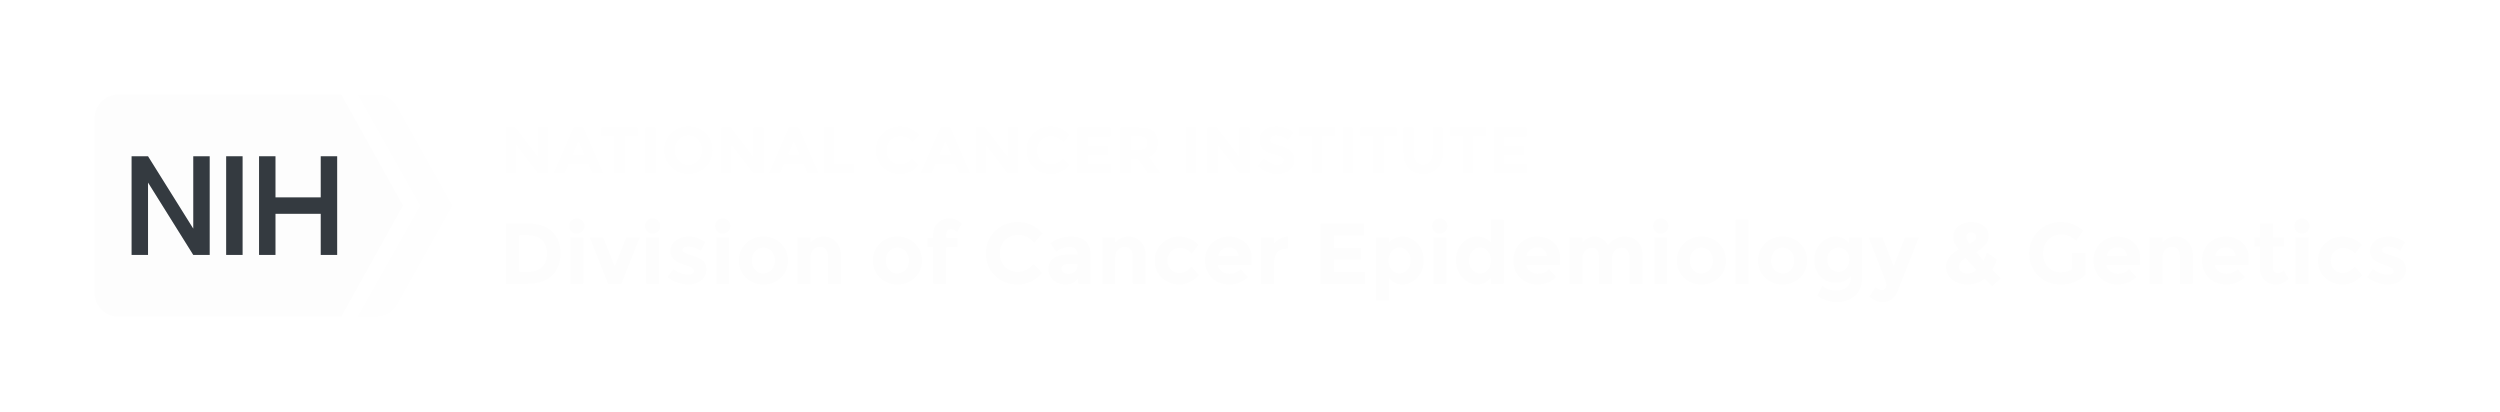
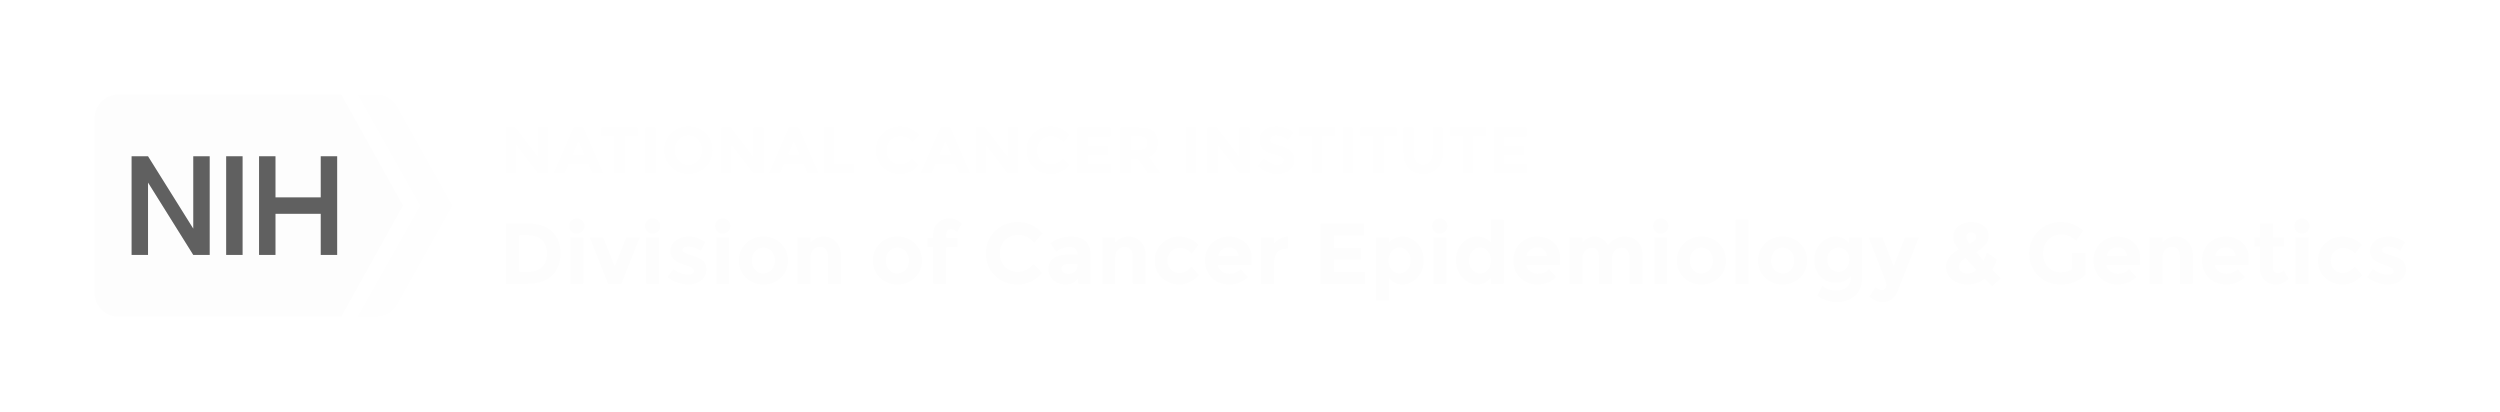
<svg xmlns="http://www.w3.org/2000/svg" version="1.1" id="Layer_1" x="0px" y="0px" viewBox="0 0 608 100" enable-background="new 0 0 608 100" xml:space="preserve">
  <g>
    <g>
      <path fill="#FDFDFD" d="M98,50L83,23H28.769C25.583,23,23,25.59,23,28.786v42.428C23,74.409,25.583,77,28.769,77H83L98,50z" />
      <path fill="#FEFEFE" d="M96.501,25.815C95.445,24.069,93.541,23,91.486,23h-4.485l15.201,27L87,77h4.486    c2.055,0,3.96-1.069,5.015-2.815L110,50L96.501,25.815z" />
    </g>
    <g>
-       <rect x="55" y="38" fill="#343A40" width="4" height="24" />
-       <polygon fill="#343A40" points="47,38 47,55.6 36,38 32,38 32,62 36,62 36,44.4 47,62 51,62 51,38   " />
-       <polygon fill="#343A40" points="78,38 78,48 67,48 67,38 63,38 63,62 67,62 67,52 78,52 78,62 82,62 82,38   " />
+       <rect x="55" y="38" fill="#606060" width="4" height="24" />
+       <polygon fill="#606060" points="47,38 47,55.6 36,38 32,38 32,62 36,62 36,44.4 47,62 51,62 51,38   " />
+       <polygon fill="#606060" points="78,38 78,48 67,48 67,38 63,38 63,62 67,62 67,52 78,52 78,62 82,62 82,38   " />
    </g>
  </g>
  <g>
    <g>
      <path fill="#FEFEFE" d="M130.854,31h2.495v11.184h-2.495l-5.328-7.008v7.008h-2.496V31h2.336l5.488,7.199V31z" />
      <path fill="#FEFEFE" d="M144.069,42.183l-1.04-2.416h-4.688l-1.04,2.416h-2.656L139.477,31h2.416l4.832,11.184L144.069,42.183    L144.069,42.183z M140.693,34.327l-1.407,3.248h2.8L140.693,34.327z" />
      <path fill="#FEFEFE" d="M151.941,33.159v9.024h-2.495v-9.024h-3.168V31h8.831v2.159H151.941z" />
      <path fill="#FEFEFE" d="M156.933,31h2.496v11.184h-2.496V31z" />
      <path fill="#FEFEFE" d="M171.589,40.639c-1.131,1.104-2.522,1.656-4.176,1.656s-3.046-0.553-4.176-1.656    c-1.131-1.104-1.696-2.478-1.696-4.12s0.565-3.016,1.696-4.12c1.13-1.104,2.522-1.656,4.176-1.656s3.045,0.553,4.176,1.656    c1.131,1.104,1.696,2.478,1.696,4.12S172.72,39.535,171.589,40.639z M170.741,36.527c0-0.997-0.32-1.848-0.96-2.552    c-0.641-0.704-1.427-1.056-2.36-1.056s-1.72,0.352-2.36,1.056s-0.96,1.555-0.96,2.552c0,0.998,0.32,1.846,0.96,2.544    c0.641,0.699,1.427,1.048,2.36,1.048s1.72-0.349,2.36-1.048C170.421,38.373,170.741,37.525,170.741,36.527z" />
      <path fill="#FEFEFE" d="M183.221,31h2.496v11.184h-2.496l-5.328-7.008v7.008h-2.496V31h2.336l5.488,7.199V31z" />
      <path fill="#FEFEFE" d="M196.437,42.183l-1.04-2.416h-4.688l-1.04,2.416h-2.656L191.845,31h2.416l4.832,11.184L196.437,42.183    L196.437,42.183z M193.061,34.327l-1.408,3.248h2.8L193.061,34.327z" />
      <path fill="#FEFEFE" d="M200.389,42.183V31h2.496v8.96h4.768v2.224L200.389,42.183L200.389,42.183z" />
      <path fill="#FEFEFE" d="M218.837,39.975c1.226,0,2.229-0.485,3.008-1.456l1.6,1.648c-1.27,1.429-2.766,2.144-4.488,2.144    s-3.141-0.544-4.256-1.632c-1.114-1.088-1.672-2.461-1.672-4.12c0-1.658,0.568-3.042,1.704-4.152    c1.136-1.108,2.525-1.664,4.168-1.664c1.835,0,3.37,0.699,4.608,2.097l-1.553,1.76c-0.789-0.981-1.771-1.472-2.943-1.472    c-0.939,0-1.742,0.307-2.408,0.92c-0.667,0.613-1,1.439-1,2.479s0.314,1.875,0.944,2.504    C217.178,39.661,217.941,39.975,218.837,39.975z" />
      <path fill="#FEFEFE" d="M233.301,42.183l-1.04-2.416h-4.688l-1.04,2.416h-2.656L228.709,31h2.416l4.832,11.184L233.301,42.183    L233.301,42.183z M229.925,34.327l-1.408,3.248h2.8L229.925,34.327z" />
      <path fill="#FEFEFE" d="M245.077,31h2.495v11.184h-2.495l-5.328-7.008v7.008h-2.496V31h2.336l5.488,7.199V31z" />
      <path fill="#FEFEFE" d="M255.46,39.975c1.227,0,2.229-0.485,3.008-1.456l1.601,1.648c-1.27,1.429-2.766,2.144-4.488,2.144    s-3.142-0.544-4.256-1.632c-1.115-1.088-1.672-2.461-1.672-4.12c0-1.658,0.567-3.042,1.704-4.152    c1.136-1.108,2.524-1.664,4.168-1.664c1.834,0,3.37,0.699,4.607,2.097l-1.552,1.76c-0.79-0.981-1.771-1.472-2.944-1.472    c-0.938,0-1.741,0.307-2.408,0.92c-0.666,0.613-1,1.439-1,2.479s0.315,1.875,0.944,2.504    C253.801,39.661,254.565,39.975,255.46,39.975z" />
      <path fill="#FEFEFE" d="M270.1,31v2.224h-5.567v2.304h5.008v2.128h-5.008v2.32h5.744v2.208h-8.24V31H270.1z" />
      <path fill="#FEFEFE" d="M281.572,34.711c0,1.792-0.71,2.949-2.129,3.472l2.832,4h-3.071l-2.48-3.568h-1.728v3.568H272.5V31h4.24    c1.738,0,2.979,0.293,3.72,0.88S281.572,33.41,281.572,34.711z M278.564,36.04c0.31-0.277,0.464-0.718,0.464-1.32    s-0.159-1.017-0.479-1.24s-0.88-0.336-1.68-0.336h-1.872v3.312h1.823C277.673,36.456,278.254,36.317,278.564,36.04z" />
      <path fill="#FEFEFE" d="M288.357,31h2.496v11.184h-2.496V31z" />
      <path fill="#FEFEFE" d="M301.429,31h2.495v11.184h-2.495l-5.328-7.008v7.008h-2.496V31h2.336l5.488,7.199V31z" />
      <path fill="#FEFEFE" d="M309.292,33.231c-0.24,0.197-0.36,0.459-0.36,0.784s0.146,0.584,0.439,0.776    c0.294,0.191,0.971,0.418,2.032,0.68s1.886,0.653,2.473,1.176c0.586,0.522,0.88,1.285,0.88,2.288s-0.376,1.816-1.128,2.44    s-1.742,0.936-2.969,0.936c-1.771,0-3.365-0.656-4.783-1.968l1.487-1.824c1.205,1.056,2.32,1.584,3.345,1.584    c0.458,0,0.818-0.099,1.079-0.296c0.262-0.197,0.393-0.464,0.393-0.8s-0.139-0.603-0.416-0.8s-0.827-0.397-1.648-0.601    c-1.301-0.309-2.253-0.712-2.855-1.208s-0.904-1.274-0.904-2.336s0.381-1.88,1.145-2.456c0.762-0.576,1.714-0.864,2.855-0.864    c0.747,0,1.493,0.129,2.24,0.385c0.746,0.256,1.397,0.618,1.952,1.088l-1.265,1.824c-0.971-0.736-1.973-1.104-3.008-1.104    C309.859,32.935,309.531,33.034,309.292,33.231z" />
      <path fill="#FEFEFE" d="M321.524,33.159v9.024h-2.496v-9.024h-3.168V31h8.832v2.159H321.524z" />
      <path fill="#FEFEFE" d="M326.515,31h2.496v11.184h-2.496V31z" />
      <path fill="#FEFEFE" d="M336.499,33.159v9.024h-2.496v-9.024h-3.168V31h8.832v2.159H336.499z" />
      <path fill="#FEFEFE" d="M344.45,39.295c0.416,0.518,0.977,0.775,1.681,0.775s1.261-0.258,1.672-0.775    c0.41-0.518,0.616-1.225,0.616-2.12V31h2.495v6.256c0,1.621-0.447,2.866-1.344,3.735c-0.896,0.87-2.043,1.305-3.439,1.305    c-1.397,0-2.547-0.438-3.448-1.312s-1.353-2.117-1.353-3.728V31h2.496v6.176C343.826,38.071,344.034,38.778,344.45,39.295z" />
      <path fill="#FEFEFE" d="M358.242,33.159v9.024h-2.496v-9.024h-3.168V31h8.832v2.159H358.242z" />
      <path fill="#FEFEFE" d="M371.298,31v2.224h-5.568v2.304h5.008v2.128h-5.008v2.32h5.744v2.208h-8.24V31H371.298z" />
    </g>
  </g>
  <g>
    <path fill="#FDFDFD" d="M134.215,56.262c1.4,1.281,2.1,3.063,2.1,5.345s-0.683,4.088-2.048,5.418s-3.447,1.995-6.247,1.995h-5.019   V54.341h5.187C130.806,54.341,132.816,54.982,134.215,56.262z M131.811,64.988c0.805-0.756,1.208-1.854,1.208-3.297   c0-1.441-0.403-2.552-1.208-3.328c-0.806-0.777-2.041-1.166-3.707-1.166h-1.827v8.925h2.079   C129.854,66.122,131.005,65.744,131.811,64.988z" />
    <path fill="#FDFDFD" d="M138.972,56.284c-0.357-0.357-0.536-0.795-0.536-1.312s0.179-0.956,0.536-1.312   c0.357-0.357,0.794-0.536,1.312-0.536s0.956,0.179,1.312,0.536c0.357,0.356,0.536,0.795,0.536,1.312s-0.179,0.955-0.536,1.312   c-0.357,0.356-0.794,0.535-1.312,0.535S139.329,56.64,138.972,56.284z M141.859,69.02h-3.15V57.722h3.15V69.02z" />
    <path fill="#FDFDFD" d="M147.886,69.02l-4.473-11.319h3.276l2.814,7.119l2.814-7.119h3.276L151.12,69.02H147.886z" />
    <path fill="#FDFDFD" d="M157.41,56.284c-0.357-0.357-0.536-0.795-0.536-1.312s0.179-0.956,0.536-1.312   c0.357-0.357,0.794-0.536,1.312-0.536s0.956,0.179,1.312,0.536c0.357,0.356,0.536,0.795,0.536,1.312s-0.179,0.955-0.536,1.312   c-0.357,0.356-0.794,0.535-1.312,0.535S157.767,56.64,157.41,56.284z M160.297,69.02h-3.15V57.722h3.15V69.02z" />
    <path fill="#FDFDFD" d="M171.784,65.502c0,1.113-0.41,2.006-1.229,2.678s-1.858,1.008-3.119,1.008c-0.84,0-1.715-0.15-2.625-0.451   s-1.729-0.746-2.457-1.334l1.386-1.974c1.176,0.91,2.429,1.365,3.759,1.365c0.406,0,0.728-0.081,0.966-0.242   c0.238-0.16,0.357-0.374,0.357-0.641c0-0.266-0.165-0.511-0.494-0.734c-0.329-0.224-0.805-0.434-1.428-0.63   s-1.099-0.364-1.428-0.504c-0.329-0.141-0.704-0.344-1.124-0.609c-0.854-0.532-1.281-1.319-1.281-2.362s0.42-1.894,1.26-2.552   s1.925-0.987,3.255-0.987s2.66,0.448,3.99,1.345l-1.176,2.1c-0.98-0.672-1.957-1.008-2.929-1.008c-0.973,0-1.459,0.266-1.459,0.798   c0,0.294,0.154,0.525,0.462,0.693s0.819,0.364,1.533,0.588c0.714,0.224,1.222,0.396,1.522,0.515   c0.301,0.118,0.662,0.304,1.082,0.556C171.392,63.595,171.784,64.389,171.784,65.502z" />
    <path fill="#FDFDFD" d="M174.461,56.284c-0.357-0.357-0.536-0.795-0.536-1.312s0.179-0.956,0.536-1.312   c0.357-0.357,0.794-0.536,1.312-0.536s0.956,0.179,1.312,0.536c0.357,0.356,0.536,0.795,0.536,1.312s-0.179,0.955-0.536,1.312   c-0.357,0.356-0.794,0.535-1.312,0.535S174.818,56.64,174.461,56.284z M177.349,69.02h-3.15V57.722h3.15V69.02z" />
    <path fill="#FDFDFD" d="M191.629,63.371c0,1.639-0.567,3.018-1.701,4.138c-1.134,1.12-2.559,1.68-4.273,1.68s-3.14-0.56-4.273-1.68   s-1.701-2.499-1.701-4.138c0-1.638,0.567-3.02,1.701-4.147c1.134-1.126,2.559-1.69,4.273-1.69s3.14,0.564,4.273,1.69   C191.062,60.351,191.629,61.733,191.629,63.371z M182.851,63.371c0,0.925,0.262,1.677,0.787,2.258   c0.525,0.581,1.197,0.872,2.016,0.872s1.491-0.291,2.016-0.872s0.788-1.333,0.788-2.258c0-0.924-0.263-1.68-0.788-2.268   s-1.197-0.882-2.016-0.882s-1.491,0.294-2.016,0.882C183.113,61.691,182.851,62.447,182.851,63.371z" />
    <path fill="#FDFDFD" d="M197.109,62.72v6.3h-3.15V57.722h3.15v1.26c0.952-0.966,2.023-1.449,3.213-1.449s2.188,0.42,2.993,1.261   c0.805,0.84,1.208,1.96,1.208,3.359v6.867h-3.15v-6.384c0-1.736-0.637-2.604-1.911-2.604c-0.63,0-1.18,0.228-1.648,0.683   C197.344,61.169,197.109,61.838,197.109,62.72z" />
    <path fill="#FDFDFD" d="M224.22,63.371c0,1.639-0.567,3.018-1.701,4.138c-1.134,1.12-2.559,1.68-4.273,1.68s-3.14-0.56-4.273-1.68   s-1.701-2.499-1.701-4.138c0-1.638,0.567-3.02,1.701-4.147c1.134-1.126,2.559-1.69,4.273-1.69s3.14,0.564,4.273,1.69   C223.653,60.351,224.22,61.733,224.22,63.371z M215.443,63.371c0,0.925,0.262,1.677,0.787,2.258   c0.525,0.581,1.197,0.872,2.016,0.872s1.491-0.291,2.016-0.872s0.788-1.333,0.788-2.258c0-0.924-0.263-1.68-0.788-2.268   s-1.197-0.882-2.016-0.882s-1.491,0.294-2.016,0.882C215.705,61.691,215.443,62.447,215.443,63.371z" />
    <path fill="#FDFDFD" d="M230.121,57.071v0.756h2.73v2.269h-2.73v8.925h-3.171v-8.925h-1.323v-2.269h1.323v-0.692   c0-1.232,0.375-2.209,1.124-2.93s1.68-1.082,2.793-1.082s2.124,0.421,3.034,1.261l-1.134,2.121   c-0.462-0.532-0.973-0.799-1.533-0.799c-0.322,0-0.588,0.116-0.798,0.347C230.226,56.284,230.121,56.624,230.121,57.071z" />
    <path fill="#FDFDFD" d="M247.403,66.122c1.61,0,2.926-0.637,3.948-1.91l2.1,2.162c-1.667,1.877-3.63,2.814-5.891,2.814   s-4.124-0.714-5.586-2.142c-1.463-1.429-2.195-3.23-2.195-5.408c0-2.177,0.746-3.993,2.237-5.449s3.314-2.184,5.47-2.184   c2.408,0,4.424,0.917,6.048,2.751l-2.037,2.31c-1.036-1.288-2.324-1.932-3.864-1.932c-1.232,0-2.286,0.402-3.16,1.207   c-0.875,0.806-1.312,1.891-1.312,3.255c0,1.365,0.413,2.461,1.239,3.287S246.228,66.122,247.403,66.122z" />
    <path fill="#FDFDFD" d="M265.191,69.02h-2.961v-1.365c-0.812,1.022-1.816,1.533-3.014,1.533c-1.197,0-2.202-0.347-3.013-1.039   c-0.812-0.693-1.218-1.617-1.218-2.772c0-1.155,0.42-2.02,1.26-2.594c0.84-0.573,1.988-0.86,3.444-0.86h2.352V61.86   c0-1.204-0.637-1.806-1.911-1.806c-0.546,0-1.124,0.108-1.732,0.325c-0.609,0.218-1.124,0.486-1.543,0.809l-1.407-2.037   c1.483-1.078,3.178-1.617,5.082-1.617c1.372,0,2.492,0.344,3.36,1.029c0.868,0.687,1.302,1.771,1.302,3.255L265.191,69.02   L265.191,69.02z M262.02,64.715v-0.546h-1.974c-1.26,0-1.89,0.392-1.89,1.176c0,0.406,0.15,0.718,0.451,0.935   s0.731,0.325,1.292,0.325s1.053-0.171,1.48-0.515C261.806,65.748,262.02,65.29,262.02,64.715z" />
    <path fill="#FDFDFD" d="M271.218,62.72v6.3h-3.15V57.722h3.15v1.26c0.952-0.966,2.023-1.449,3.213-1.449s2.188,0.42,2.993,1.261   c0.805,0.84,1.208,1.96,1.208,3.359v6.867h-3.15v-6.384c0-1.736-0.637-2.604-1.911-2.604c-0.63,0-1.18,0.228-1.648,0.683   C271.452,61.169,271.218,61.838,271.218,62.72z" />
    <path fill="#FDFDFD" d="M286.904,66.395c1.05,0,1.995-0.525,2.835-1.575l1.869,2.101c-1.456,1.512-3.031,2.268-4.725,2.268   s-3.126-0.535-4.295-1.606s-1.753-2.471-1.753-4.2s0.591-3.136,1.774-4.221s2.586-1.628,4.211-1.628   c0.812,0,1.634,0.168,2.467,0.504s1.564,0.834,2.194,1.491l-1.638,2.143c-0.364-0.435-0.809-0.771-1.333-1.009   c-0.525-0.237-1.047-0.356-1.564-0.356c-0.826,0-1.537,0.27-2.132,0.809s-0.893,1.288-0.893,2.247c0,0.959,0.297,1.704,0.893,2.236   S286.106,66.395,286.904,66.395z" />
    <path fill="#FDFDFD" d="M303.494,67.382c-1.274,1.204-2.769,1.806-4.483,1.806s-3.132-0.528-4.252-1.586   c-1.12-1.057-1.68-2.474-1.68-4.252s0.57-3.192,1.711-4.242s2.489-1.575,4.043-1.575s2.873,0.47,3.958,1.407   c1.084,0.938,1.627,2.227,1.627,3.864v1.68h-8.232c0.098,0.616,0.42,1.12,0.966,1.512c0.546,0.393,1.162,0.589,1.848,0.589   c1.105,0,2.016-0.371,2.73-1.113L303.494,67.382z M300.47,60.683c-0.434-0.364-0.963-0.546-1.585-0.546   c-0.623,0-1.194,0.188-1.711,0.566c-0.518,0.378-0.819,0.89-0.903,1.533h4.956C301.156,61.565,300.904,61.047,300.47,60.683z" />
    <path fill="#FDFDFD" d="M312.629,60.494c-0.938,0-1.638,0.333-2.1,0.998s-0.693,1.543-0.693,2.636v4.893h-3.15V57.722h3.15v1.491   c0.406-0.462,0.914-0.854,1.522-1.177c0.609-0.321,1.229-0.489,1.858-0.504l0.021,2.961L312.629,60.494L312.629,60.494z" />
    <path fill="#FDFDFD" d="M331.76,54.341v2.919h-7.308v3.023h6.573v2.793h-6.573v3.045h7.539v2.898h-10.815V54.341H331.76z" />
    <path fill="#FDFDFD" d="M341.168,57.533c1.316,0,2.489,0.55,3.518,1.648c1.029,1.1,1.543,2.482,1.543,4.147   c0,1.667-0.515,3.06-1.543,4.18c-1.028,1.12-2.233,1.68-3.612,1.68s-2.489-0.553-3.329-1.659v5.565h-3.15V57.722h3.15v1.26   C338.711,58.016,339.852,57.533,341.168,57.533z M337.703,63.381c0,0.917,0.255,1.666,0.767,2.247   c0.511,0.581,1.13,0.872,1.858,0.872s1.365-0.291,1.911-0.872c0.546-0.581,0.819-1.326,0.819-2.236c0-0.91-0.266-1.673-0.798-2.289   s-1.169-0.924-1.911-0.924s-1.369,0.305-1.879,0.913C337.958,61.702,337.703,62.464,337.703,63.381z" />
    <path fill="#FDFDFD" d="M348.843,56.284c-0.357-0.357-0.536-0.795-0.536-1.312s0.179-0.956,0.536-1.312   c0.357-0.357,0.794-0.536,1.312-0.536s0.956,0.179,1.312,0.536c0.357,0.356,0.536,0.795,0.536,1.312s-0.179,0.955-0.536,1.312   c-0.357,0.356-0.794,0.535-1.312,0.535S349.2,56.64,348.843,56.284z M351.731,69.02h-3.15V57.722h3.15V69.02z" />
    <path fill="#FDFDFD" d="M359.238,69.188c-1.337,0-2.531-0.567-3.581-1.701c-1.05-1.134-1.575-2.541-1.575-4.221   s0.511-3.056,1.533-4.127c1.022-1.07,2.219-1.606,3.591-1.606s2.492,0.483,3.36,1.449v-5.544h3.15V69.02h-3.15v-1.491   C361.684,68.635,360.575,69.188,359.238,69.188z M357.254,63.392c0,0.91,0.273,1.655,0.819,2.236s1.183,0.872,1.911,0.872   s1.347-0.291,1.858-0.872c0.511-0.581,0.767-1.33,0.767-2.247s-0.256-1.68-0.767-2.289c-0.511-0.608-1.138-0.913-1.879-0.913   c-0.742,0-1.379,0.308-1.911,0.924C357.519,61.719,357.254,62.482,357.254,63.392z" />
    <path fill="#FDFDFD" d="M378.484,67.382c-1.274,1.204-2.769,1.806-4.483,1.806s-3.132-0.528-4.252-1.586   c-1.12-1.057-1.68-2.474-1.68-4.252s0.57-3.192,1.711-4.242s2.489-1.575,4.043-1.575s2.873,0.47,3.958,1.407   c1.084,0.938,1.627,2.227,1.627,3.864v1.68h-8.232c0.098,0.616,0.42,1.12,0.966,1.512c0.546,0.393,1.162,0.589,1.848,0.589   c1.105,0,2.016-0.371,2.73-1.113L378.484,67.382z M375.46,60.683c-0.434-0.364-0.963-0.546-1.585-0.546   c-0.623,0-1.194,0.188-1.711,0.566c-0.518,0.378-0.819,0.89-0.903,1.533h4.956C376.146,61.565,375.894,61.047,375.46,60.683z" />
    <path fill="#FDFDFD" d="M392.05,62.93v6.09h-3.171v-6.174c0-0.896-0.136-1.554-0.409-1.975c-0.273-0.42-0.714-0.63-1.323-0.63   s-1.148,0.229-1.617,0.683c-0.469,0.455-0.704,1.124-0.704,2.006v6.09h-3.15V57.722h3.15v1.281c0.868-0.98,1.862-1.471,2.982-1.471   c0.714,0,1.361,0.21,1.942,0.63c0.581,0.421,1.019,0.932,1.312,1.533c0.434-0.686,1.019-1.218,1.753-1.596s1.473-0.567,2.215-0.567   c1.33,0,2.401,0.396,3.213,1.187s1.219,1.936,1.219,3.434v6.867h-3.171v-6.174c0-1.736-0.638-2.604-1.911-2.604   c-0.63,0-1.177,0.229-1.638,0.683C392.281,61.379,392.05,62.048,392.05,62.93z" />
    <path fill="#FDFDFD" d="M402.581,56.284c-0.357-0.357-0.536-0.795-0.536-1.312s0.179-0.956,0.536-1.312   c0.356-0.357,0.794-0.536,1.312-0.536s0.955,0.179,1.312,0.536c0.356,0.356,0.535,0.795,0.535,1.312s-0.179,0.955-0.535,1.312   c-0.357,0.356-0.795,0.535-1.312,0.535C403.375,56.819,402.938,56.64,402.581,56.284z M405.468,69.02h-3.149V57.722h3.149V69.02z" />
    <path fill="#FDFDFD" d="M419.748,63.371c0,1.639-0.567,3.018-1.701,4.138c-1.134,1.12-2.559,1.68-4.273,1.68s-3.14-0.56-4.273-1.68   s-1.701-2.499-1.701-4.138c0-1.638,0.567-3.02,1.701-4.147c1.134-1.126,2.559-1.69,4.273-1.69s3.14,0.564,4.273,1.69   C419.181,60.351,419.748,61.733,419.748,63.371z M410.97,63.371c0,0.925,0.263,1.677,0.788,2.258   c0.524,0.581,1.196,0.872,2.016,0.872s1.491-0.291,2.016-0.872s0.788-1.333,0.788-2.258c0-0.924-0.263-1.68-0.788-2.268   c-0.524-0.588-1.196-0.882-2.016-0.882s-1.491,0.294-2.016,0.882C411.233,61.691,410.97,62.447,410.97,63.371z" />
    <path fill="#FDFDFD" d="M425.229,69.02h-3.149V53.438h3.149V69.02z" />
    <path fill="#FDFDFD" d="M439.509,63.371c0,1.639-0.567,3.018-1.701,4.138c-1.134,1.12-2.559,1.68-4.273,1.68s-3.14-0.56-4.273-1.68   s-1.701-2.499-1.701-4.138c0-1.638,0.567-3.02,1.701-4.147c1.134-1.126,2.559-1.69,4.273-1.69s3.14,0.564,4.273,1.69   C438.942,60.351,439.509,61.733,439.509,63.371z M430.731,63.371c0,0.925,0.263,1.677,0.788,2.258   c0.524,0.581,1.196,0.872,2.016,0.872s1.491-0.291,2.016-0.872s0.788-1.333,0.788-2.258c0-0.924-0.263-1.68-0.788-2.268   c-0.524-0.588-1.196-0.882-2.016-0.882s-1.491,0.294-2.016,0.882C430.993,61.691,430.731,62.447,430.731,63.371z" />
    <path fill="#FDFDFD" d="M450.197,67.109c-0.994,1.106-2.229,1.659-3.706,1.659c-1.478,0-2.724-0.5-3.738-1.502   c-1.015-1-1.522-2.338-1.522-4.011c0-1.673,0.521-3.045,1.564-4.116c1.043-1.07,2.236-1.606,3.581-1.606   c1.344,0,2.457,0.554,3.339,1.659v-1.491h3.149v9.85c0,1.008-0.175,1.903-0.524,2.688c-0.351,0.784-0.819,1.4-1.407,1.849   c-1.162,0.924-2.534,1.386-4.116,1.386c-0.84,0-1.697-0.137-2.572-0.409c-0.875-0.273-1.642-0.662-2.3-1.166l1.219-2.373   c1.035,0.784,2.131,1.176,3.286,1.176s2.068-0.287,2.74-0.86C449.861,69.265,450.197,68.355,450.197,67.109z M449.757,63.129   c0-0.903-0.252-1.613-0.756-2.132c-0.504-0.518-1.128-0.776-1.869-0.776c-0.742,0-1.383,0.259-1.922,0.776   c-0.539,0.519-0.809,1.226-0.809,2.121c0,0.896,0.263,1.621,0.788,2.174c0.524,0.554,1.165,0.829,1.921,0.829   s1.387-0.272,1.891-0.818S449.757,64.033,449.757,63.129z" />
    <path fill="#FDFDFD" d="M457.8,73.472c-1.106,0-2.149-0.448-3.129-1.344l1.428-2.331c0.531,0.518,1.078,0.776,1.638,0.776   c0.294,0,0.546-0.144,0.756-0.431s0.315-0.591,0.315-0.913s-1.456-4.158-4.368-11.508h3.36l2.751,7.035l2.751-7.035h3.359   l-5.25,13.313c-0.308,0.771-0.787,1.369-1.438,1.796C459.322,73.258,458.598,73.472,457.8,73.472z" />
    <path fill="#FDFDFD" d="M482.663,67.76c-1.176,0.952-2.538,1.428-4.085,1.428s-2.817-0.396-3.812-1.187s-1.49-1.872-1.49-3.244   c0-1.54,1.028-2.905,3.087-4.096c-0.462-0.56-0.798-1.053-1.008-1.48s-0.315-0.927-0.315-1.501c0-1.189,0.431-2.101,1.292-2.73   c0.86-0.63,1.879-0.944,3.055-0.944c1.177,0,2.181,0.304,3.014,0.913s1.25,1.46,1.25,2.552c0,1.372-1.001,2.646-3.003,3.822   c0.783,0.979,1.371,1.687,1.764,2.12c0.35-0.644,0.616-1.322,0.798-2.036l2.457,1.764c-0.322,0.882-0.714,1.701-1.176,2.457   l2.079,2.058l-2.079,1.975L482.663,67.76z M477.014,66.08c0.406,0.322,0.932,0.483,1.575,0.483s1.337-0.308,2.079-0.924   c-1.022-1.078-1.904-2.059-2.646-2.94c-1.079,0.672-1.617,1.394-1.617,2.163C476.405,65.352,476.608,65.758,477.014,66.08z    M479.387,56.483c-0.308,0-0.584,0.108-0.829,0.325c-0.245,0.218-0.367,0.512-0.367,0.883s0.279,0.906,0.84,1.606   c1.05-0.561,1.575-1.085,1.575-1.575c0-0.406-0.126-0.714-0.378-0.924C479.975,56.588,479.695,56.483,479.387,56.483z" />
    <path fill="#FDFDFD" d="M503.873,61.544h3.297v5.208c-1.456,1.624-3.472,2.436-6.048,2.436c-2.156,0-3.966-0.714-5.429-2.142   c-1.463-1.429-2.194-3.23-2.194-5.408c0-2.177,0.746-3.993,2.236-5.449c1.491-1.456,3.29-2.184,5.397-2.184   c2.106,0,3.938,0.692,5.491,2.079l-1.701,2.457c-0.658-0.574-1.264-0.97-1.816-1.187c-0.553-0.218-1.151-0.326-1.795-0.326   c-1.246,0-2.297,0.424-3.15,1.271c-0.854,0.848-1.281,1.964-1.281,3.35s0.41,2.496,1.229,3.328c0.819,0.834,1.796,1.25,2.93,1.25   s2.079-0.217,2.835-0.651L503.873,61.544L503.873,61.544z" />
    <path fill="#FDFDFD" d="M519.561,67.382c-1.274,1.204-2.77,1.806-4.483,1.806c-1.716,0-3.133-0.528-4.253-1.586   c-1.12-1.057-1.68-2.474-1.68-4.252s0.57-3.192,1.711-4.242c1.142-1.05,2.488-1.575,4.043-1.575c1.554,0,2.873,0.47,3.958,1.407   c1.085,0.938,1.628,2.227,1.628,3.864v1.68h-8.232c0.098,0.616,0.42,1.12,0.966,1.512c0.547,0.393,1.162,0.589,1.849,0.589   c1.105,0,2.016-0.371,2.729-1.113L519.561,67.382z M516.536,60.683c-0.434-0.364-0.963-0.546-1.585-0.546   c-0.624,0-1.194,0.188-1.712,0.566c-0.519,0.378-0.819,0.89-0.903,1.533h4.956C517.222,61.565,516.97,61.047,516.536,60.683z" />
    <path fill="#FDFDFD" d="M525.901,62.72v6.3h-3.149V57.722h3.149v1.26c0.952-0.966,2.023-1.449,3.213-1.449s2.188,0.42,2.993,1.261   c0.805,0.84,1.207,1.96,1.207,3.359v6.867h-3.149v-6.384c0-1.736-0.638-2.604-1.911-2.604c-0.63,0-1.18,0.228-1.648,0.683   C526.136,61.169,525.901,61.838,525.901,62.72z" />
    <path fill="#FDFDFD" d="M545.957,67.382c-1.274,1.204-2.77,1.806-4.483,1.806c-1.716,0-3.133-0.528-4.253-1.586   c-1.12-1.057-1.68-2.474-1.68-4.252s0.57-3.192,1.711-4.242c1.142-1.05,2.488-1.575,4.043-1.575c1.554,0,2.873,0.47,3.958,1.407   c1.085,0.938,1.628,2.227,1.628,3.864v1.68h-8.232c0.098,0.616,0.42,1.12,0.966,1.512c0.547,0.393,1.162,0.589,1.849,0.589   c1.105,0,2.016-0.371,2.729-1.113L545.957,67.382z M542.933,60.683c-0.434-0.364-0.963-0.546-1.585-0.546   c-0.624,0-1.194,0.188-1.712,0.566c-0.519,0.378-0.819,0.89-0.903,1.533h4.956C543.618,61.565,543.366,61.047,542.933,60.683z" />
    <path fill="#FDFDFD" d="M552.781,59.99v5.062c0,0.434,0.112,0.773,0.336,1.019s0.49,0.367,0.798,0.367   c0.588,0,1.085-0.266,1.491-0.798l1.176,2.205c-0.979,0.896-2.013,1.344-3.098,1.344s-2.002-0.357-2.751-1.071   s-1.123-1.687-1.123-2.919V59.99h-1.323v-2.268h1.323v-3.381h3.171v3.381h2.73v2.268H552.781z" />
    <path fill="#FDFDFD" d="M558.526,56.284c-0.357-0.357-0.536-0.795-0.536-1.312s0.179-0.956,0.536-1.312   c0.356-0.357,0.794-0.536,1.312-0.536s0.955,0.179,1.312,0.536c0.356,0.356,0.535,0.795,0.535,1.312s-0.179,0.955-0.535,1.312   c-0.357,0.356-0.795,0.535-1.312,0.535C559.319,56.819,558.882,56.64,558.526,56.284z M561.412,69.02h-3.149V57.722h3.149V69.02z" />
    <path fill="#FDFDFD" d="M569.813,66.395c1.05,0,1.995-0.525,2.835-1.575l1.869,2.101c-1.456,1.512-3.031,2.268-4.726,2.268   c-1.693,0-3.125-0.535-4.294-1.606s-1.754-2.471-1.754-4.2s0.592-3.136,1.774-4.221c1.184-1.085,2.587-1.628,4.211-1.628   c0.812,0,1.634,0.168,2.468,0.504c0.832,0.336,1.564,0.834,2.194,1.491l-1.639,2.143c-0.364-0.435-0.809-0.771-1.333-1.009   c-0.525-0.237-1.047-0.356-1.564-0.356c-0.826,0-1.537,0.27-2.132,0.809s-0.893,1.288-0.893,2.247c0,0.959,0.298,1.704,0.893,2.236   S569.015,66.395,569.813,66.395z" />
    <path fill="#FDFDFD" d="M585.121,65.502c0,1.113-0.409,2.006-1.229,2.678s-1.858,1.008-3.118,1.008   c-0.841,0-1.716-0.15-2.625-0.451c-0.91-0.301-1.729-0.746-2.457-1.334l1.386-1.974c1.176,0.91,2.429,1.365,3.759,1.365   c0.406,0,0.728-0.081,0.966-0.242c0.238-0.16,0.357-0.374,0.357-0.641c0-0.266-0.165-0.511-0.494-0.734s-0.805-0.434-1.428-0.63   s-1.099-0.364-1.428-0.504c-0.329-0.141-0.703-0.344-1.124-0.609c-0.854-0.532-1.28-1.319-1.28-2.362s0.42-1.894,1.26-2.552   s1.925-0.987,3.255-0.987s2.66,0.448,3.99,1.345l-1.176,2.1c-0.98-0.672-1.957-1.008-2.93-1.008c-0.974,0-1.46,0.266-1.46,0.798   c0,0.294,0.154,0.525,0.462,0.693c0.309,0.168,0.819,0.364,1.533,0.588s1.222,0.396,1.522,0.515   c0.301,0.118,0.662,0.304,1.082,0.556C584.729,63.595,585.121,64.389,585.121,65.502z" />
  </g>
</svg>
